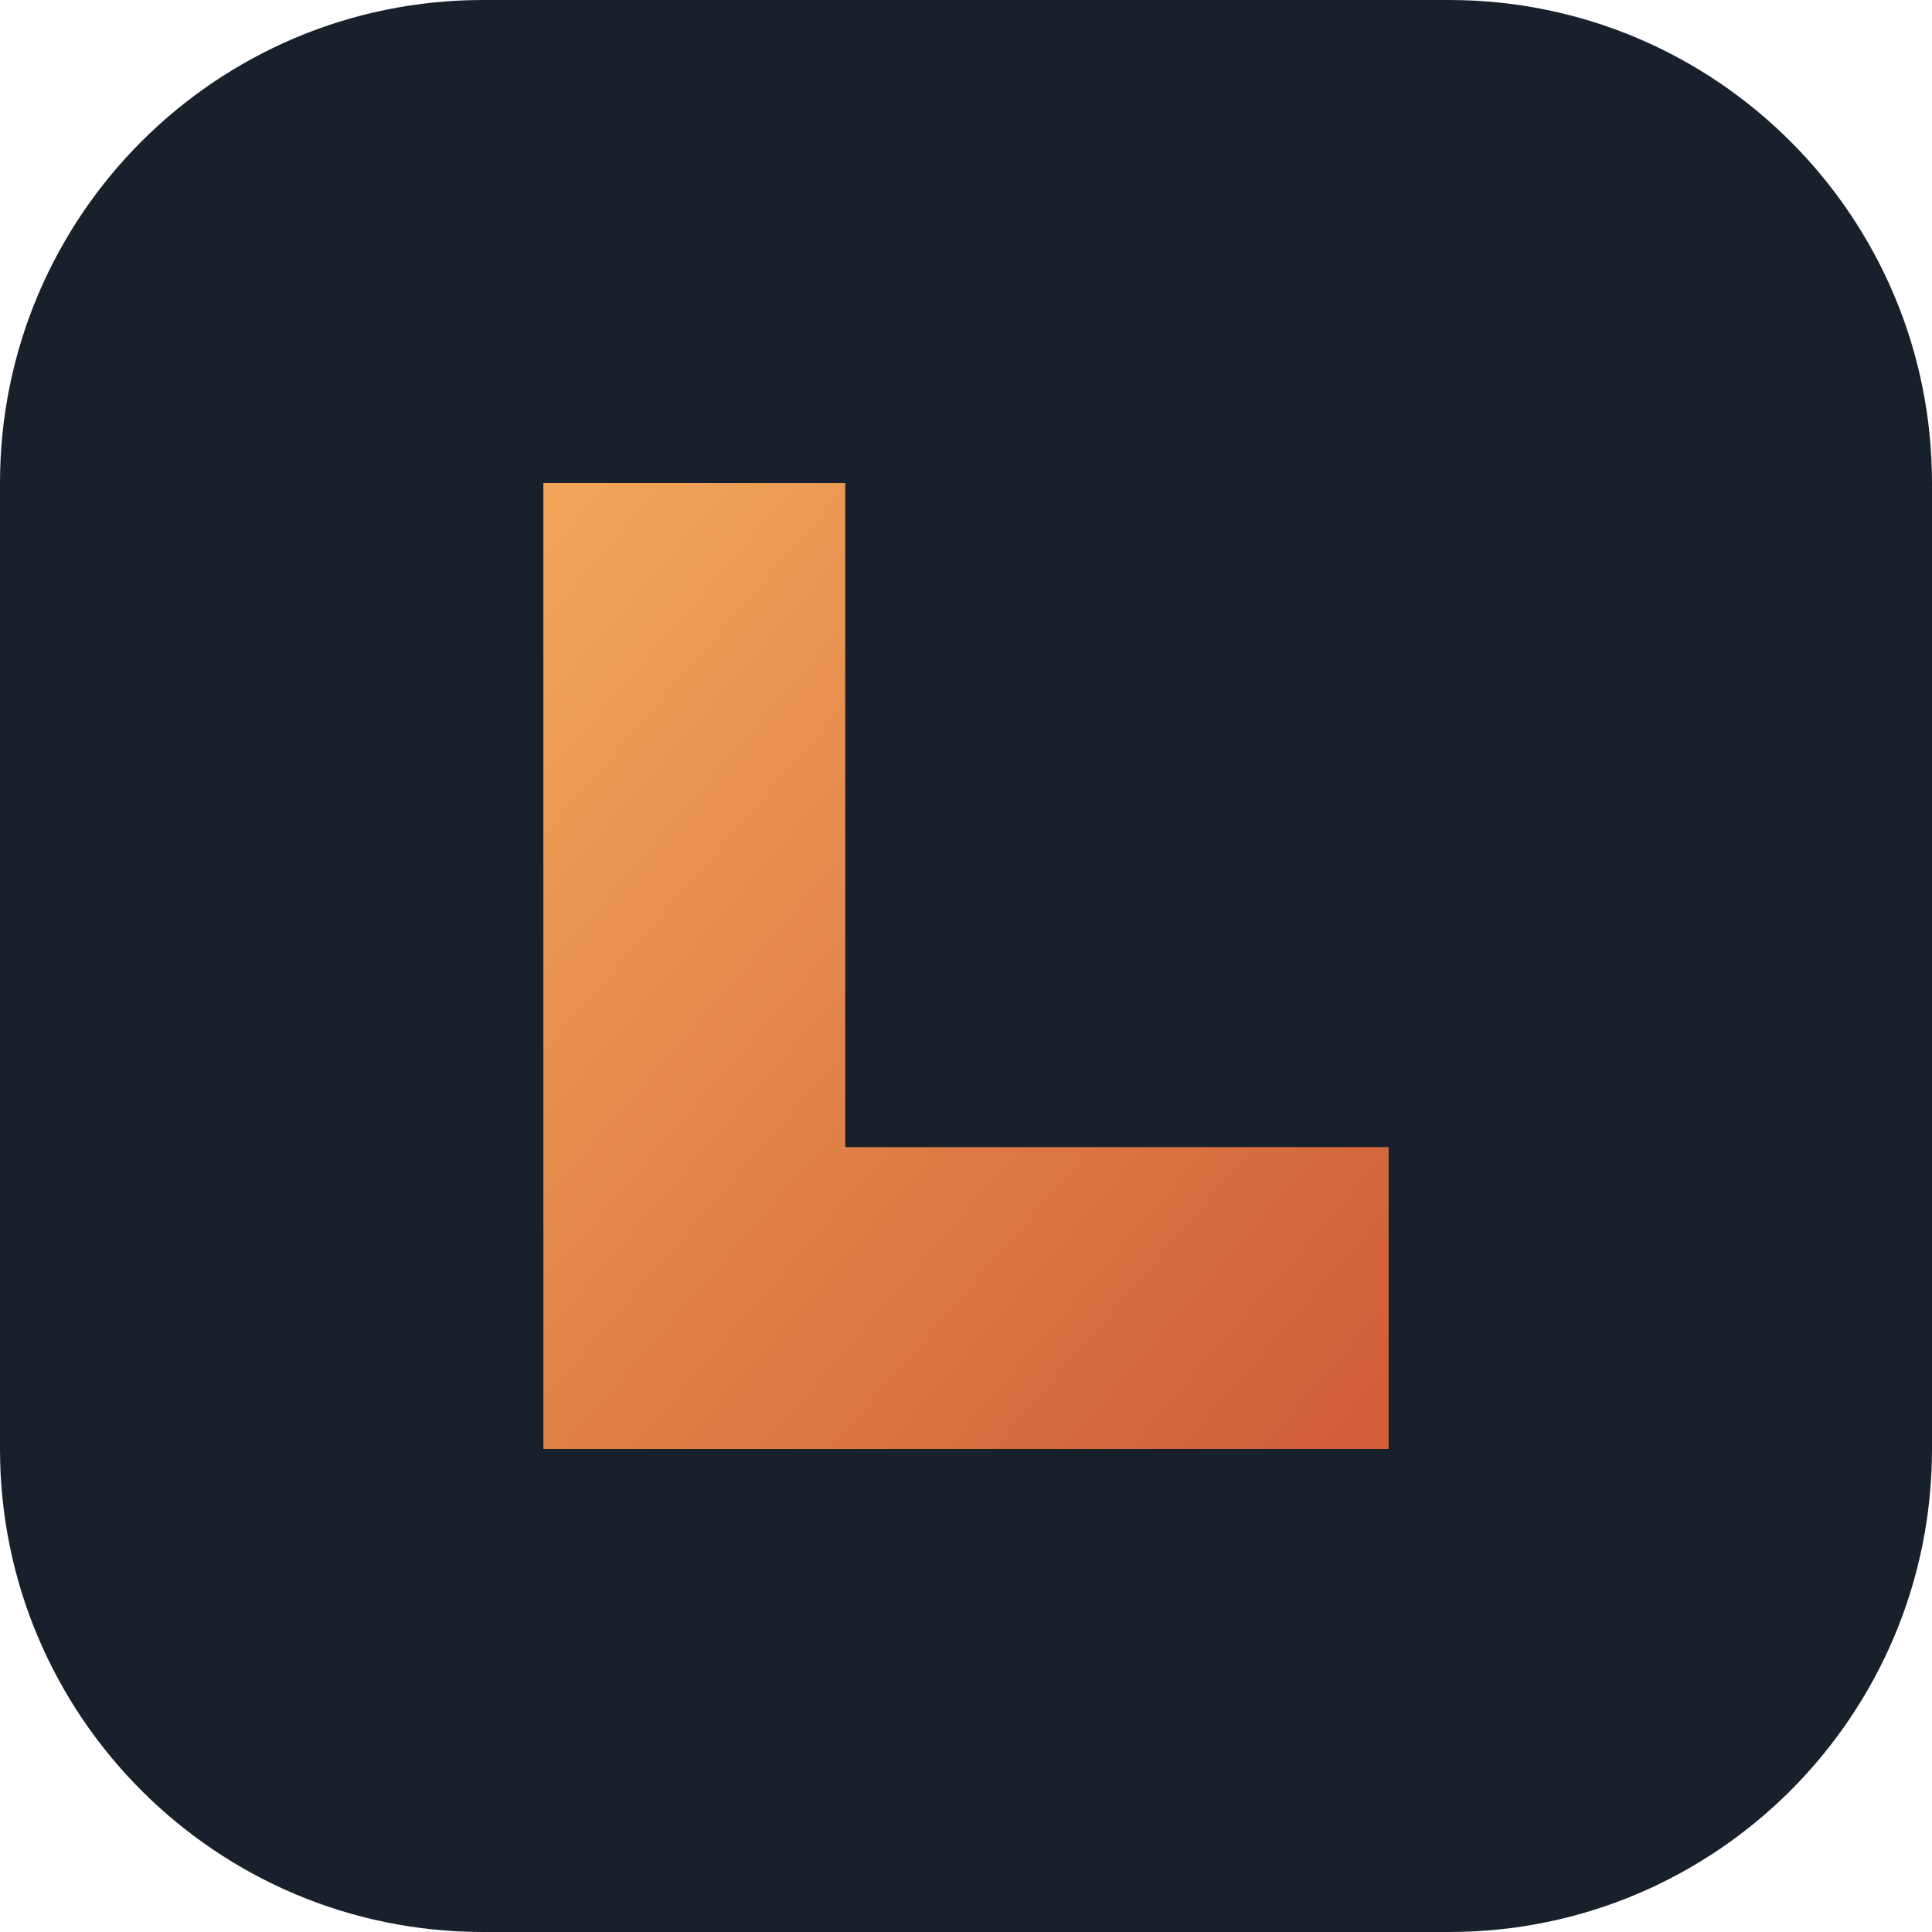
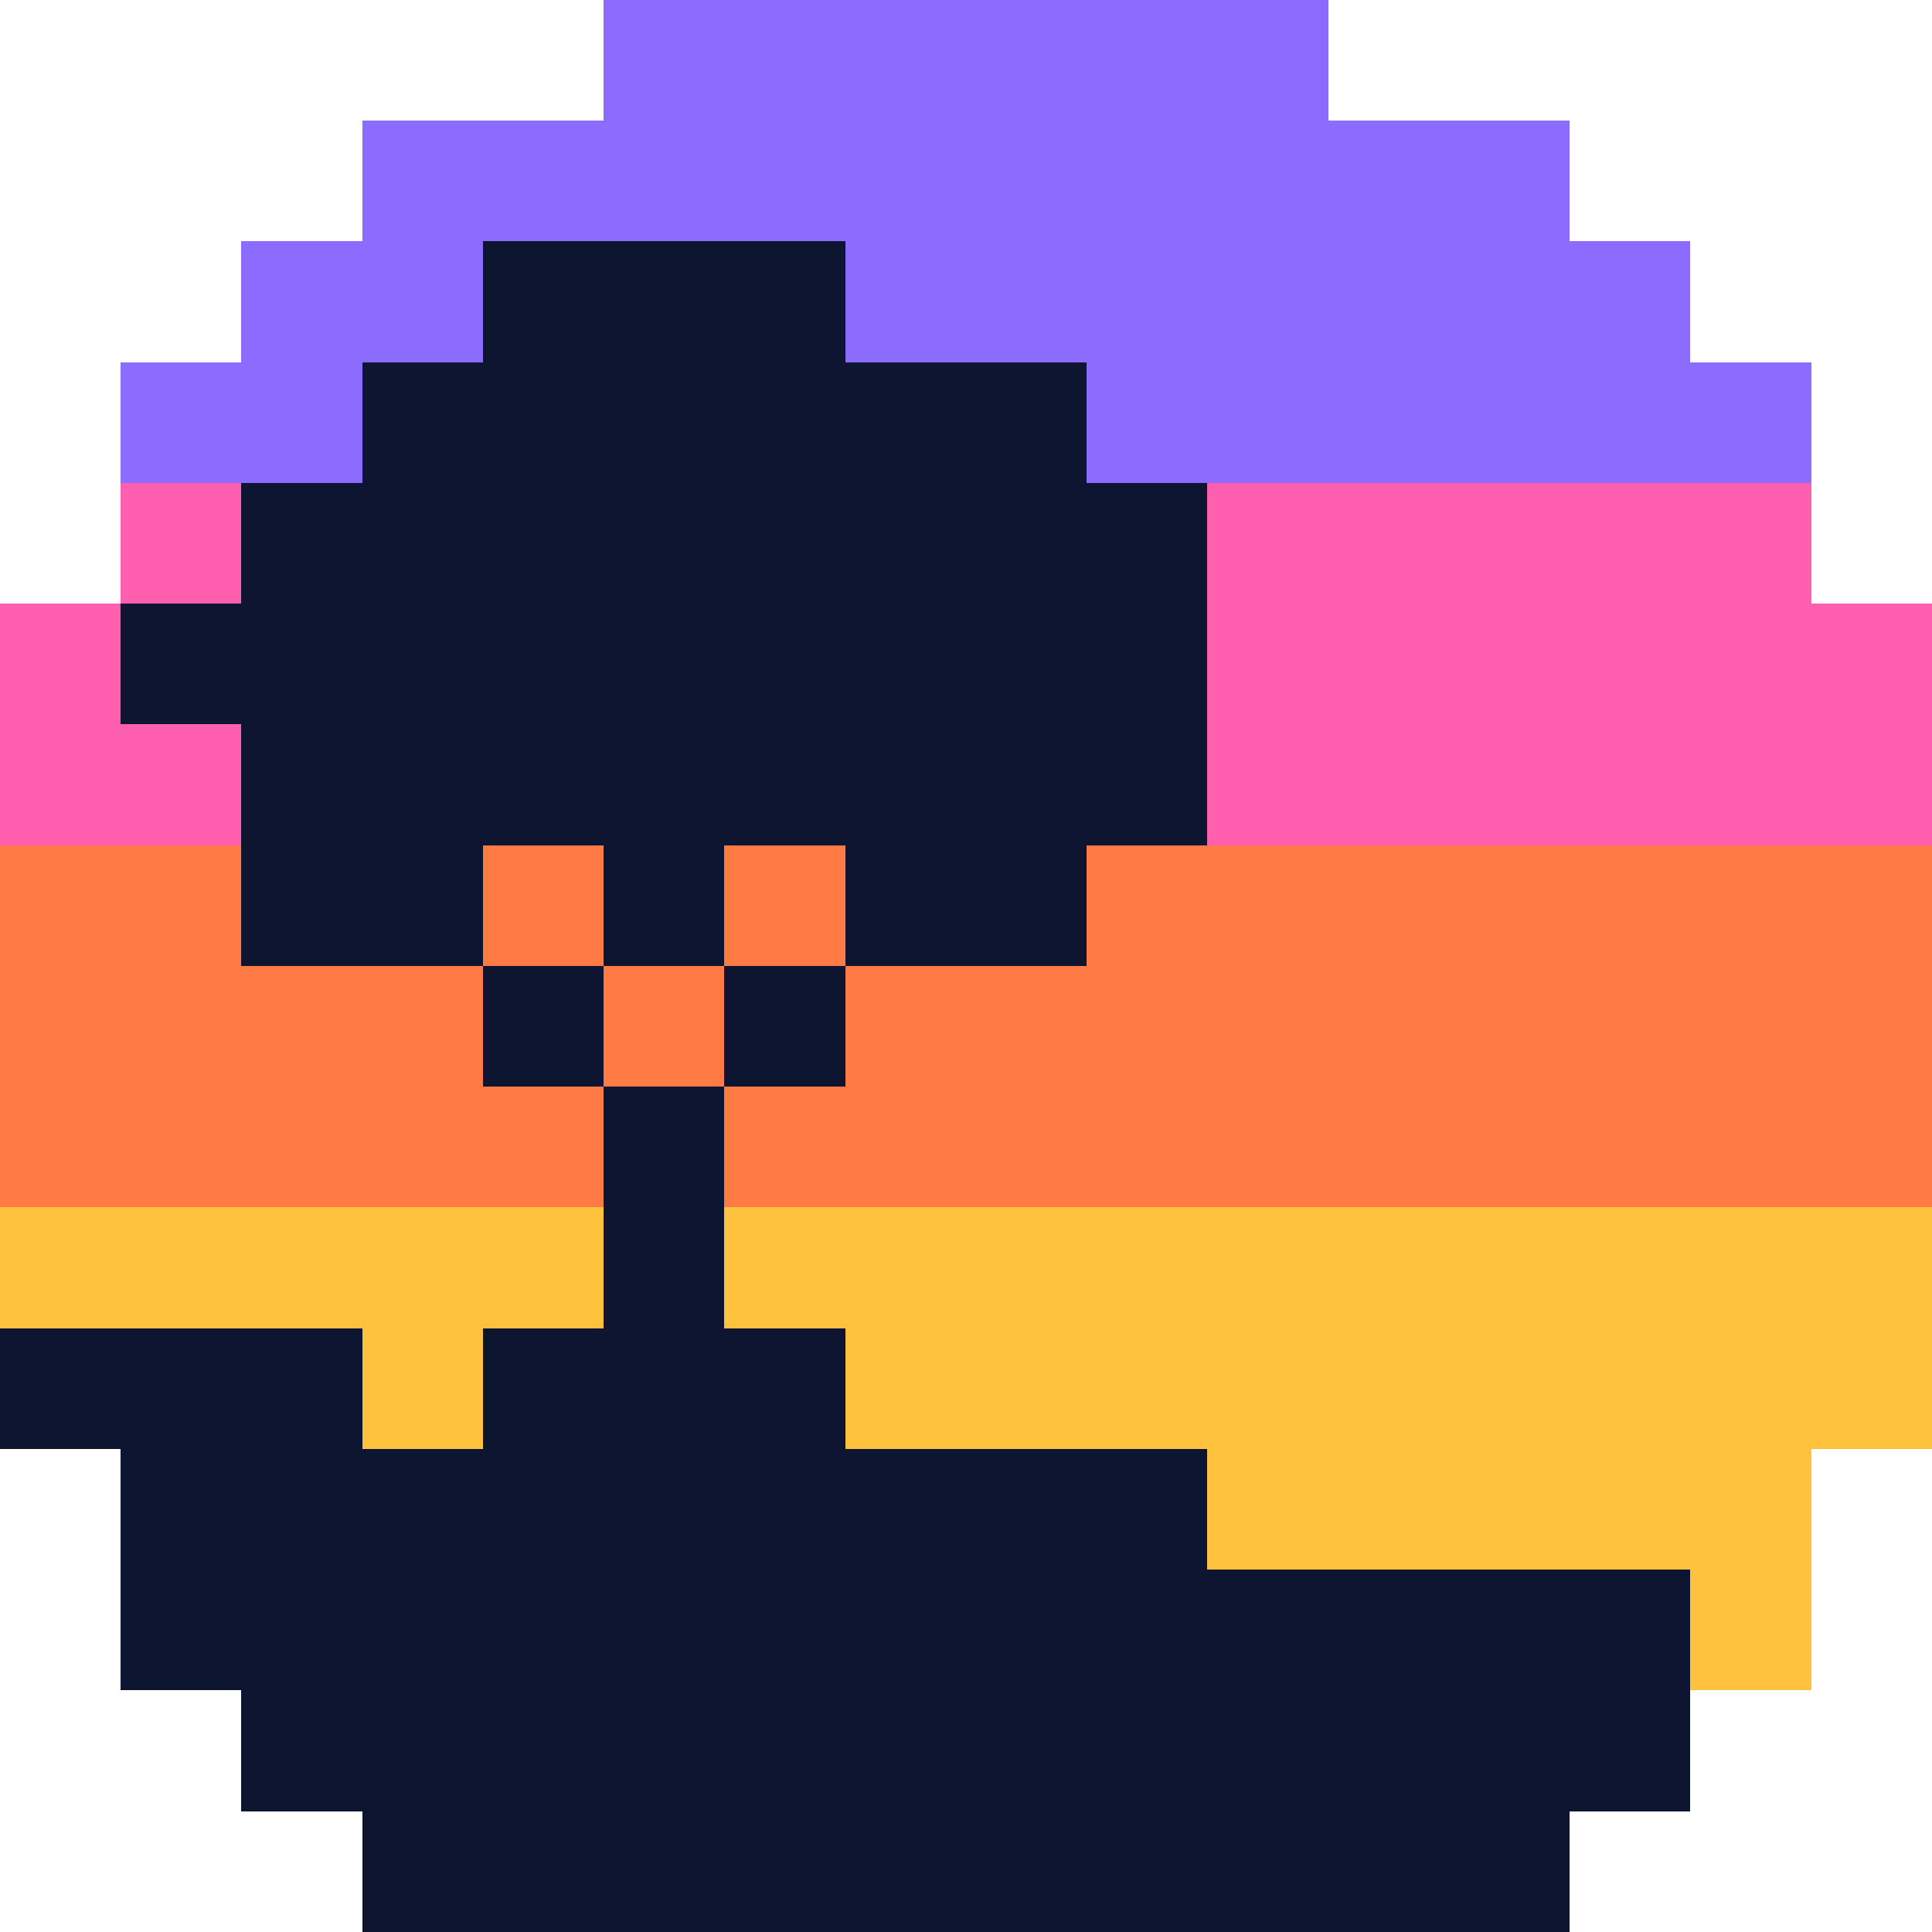
- <svg xmlns="http://www.w3.org/2000/svg" viewBox="0 0 64 64">
-   <defs>
-     <linearGradient id="g" x1="0" x2="1" y1="0" y2="1">
-       <stop offset="0%" stop-color="#f2a65a" />
-       <stop offset="100%" stop-color="#cf5c36" />
-     </linearGradient>
-   </defs>
-   <rect width="64" height="64" rx="16" fill="#18212b" />
-   <path d="M18 16h10v22h18v10H18z" fill="url(#g)" />
+ <svg xmlns="http://www.w3.org/2000/svg" viewBox="0 0 16 16" width="16" height="16" role="img" aria-label="Lumis">
+   <g shape-rendering="crispEdges">
+     <path d="M5 0h6v1h-6zM3 1h10v1h-10zM2 2h2v1h-2zM7 2h7v1h-7zM1 3h2v1h-2zM9 3h6v1h-6z" fill="#8C6BFF" />
+     <path d="M1 4h1v1h-1zM10 4h5v1h-5zM0 5h1v1h-1zM10 5h6v1h-6zM0 6h2v1h-2zM10 6h6v1h-6z" fill="#FF5FAE" />
+     <path d="M0 7h2v1h-2zM4 7h1v1h-1zM6 7h1v1h-1zM9 7h7v1h-7zM0 8h4v1h-4zM5 8h1v1h-1zM7 8h9v1h-9zM0 9h5v1h-5zM6 9h10v1h-10z" fill="#FF7A45" />
+     <path d="M0 10h5v1h-5zM6 10h10v1h-10zM3 11h1v1h-1zM7 11h9v1h-9zM10 12h5v1h-5zM14 13h1v1h-1z" fill="#FFC23D" />
+     <path d="M4 2h3v1h-3zM3 3h6v1h-6zM2 4h8v1h-8zM1 5h9v1h-9zM2 6h8v1h-8zM2 7h2v1h-2zM5 7h1v1h-1zM7 7h2v1h-2zM4 8h1v1h-1zM6 8h1v1h-1zM5 9h1v1h-1zM5 10h1v1h-1zM0 11h3v1h-3zM4 11h3v1h-3zM1 12h9v1h-9zM1 13h13v1h-13zM2 14h12v1h-12zM3 15h10v1h-10z" fill="#0E1530" />
+   </g>
</svg>
